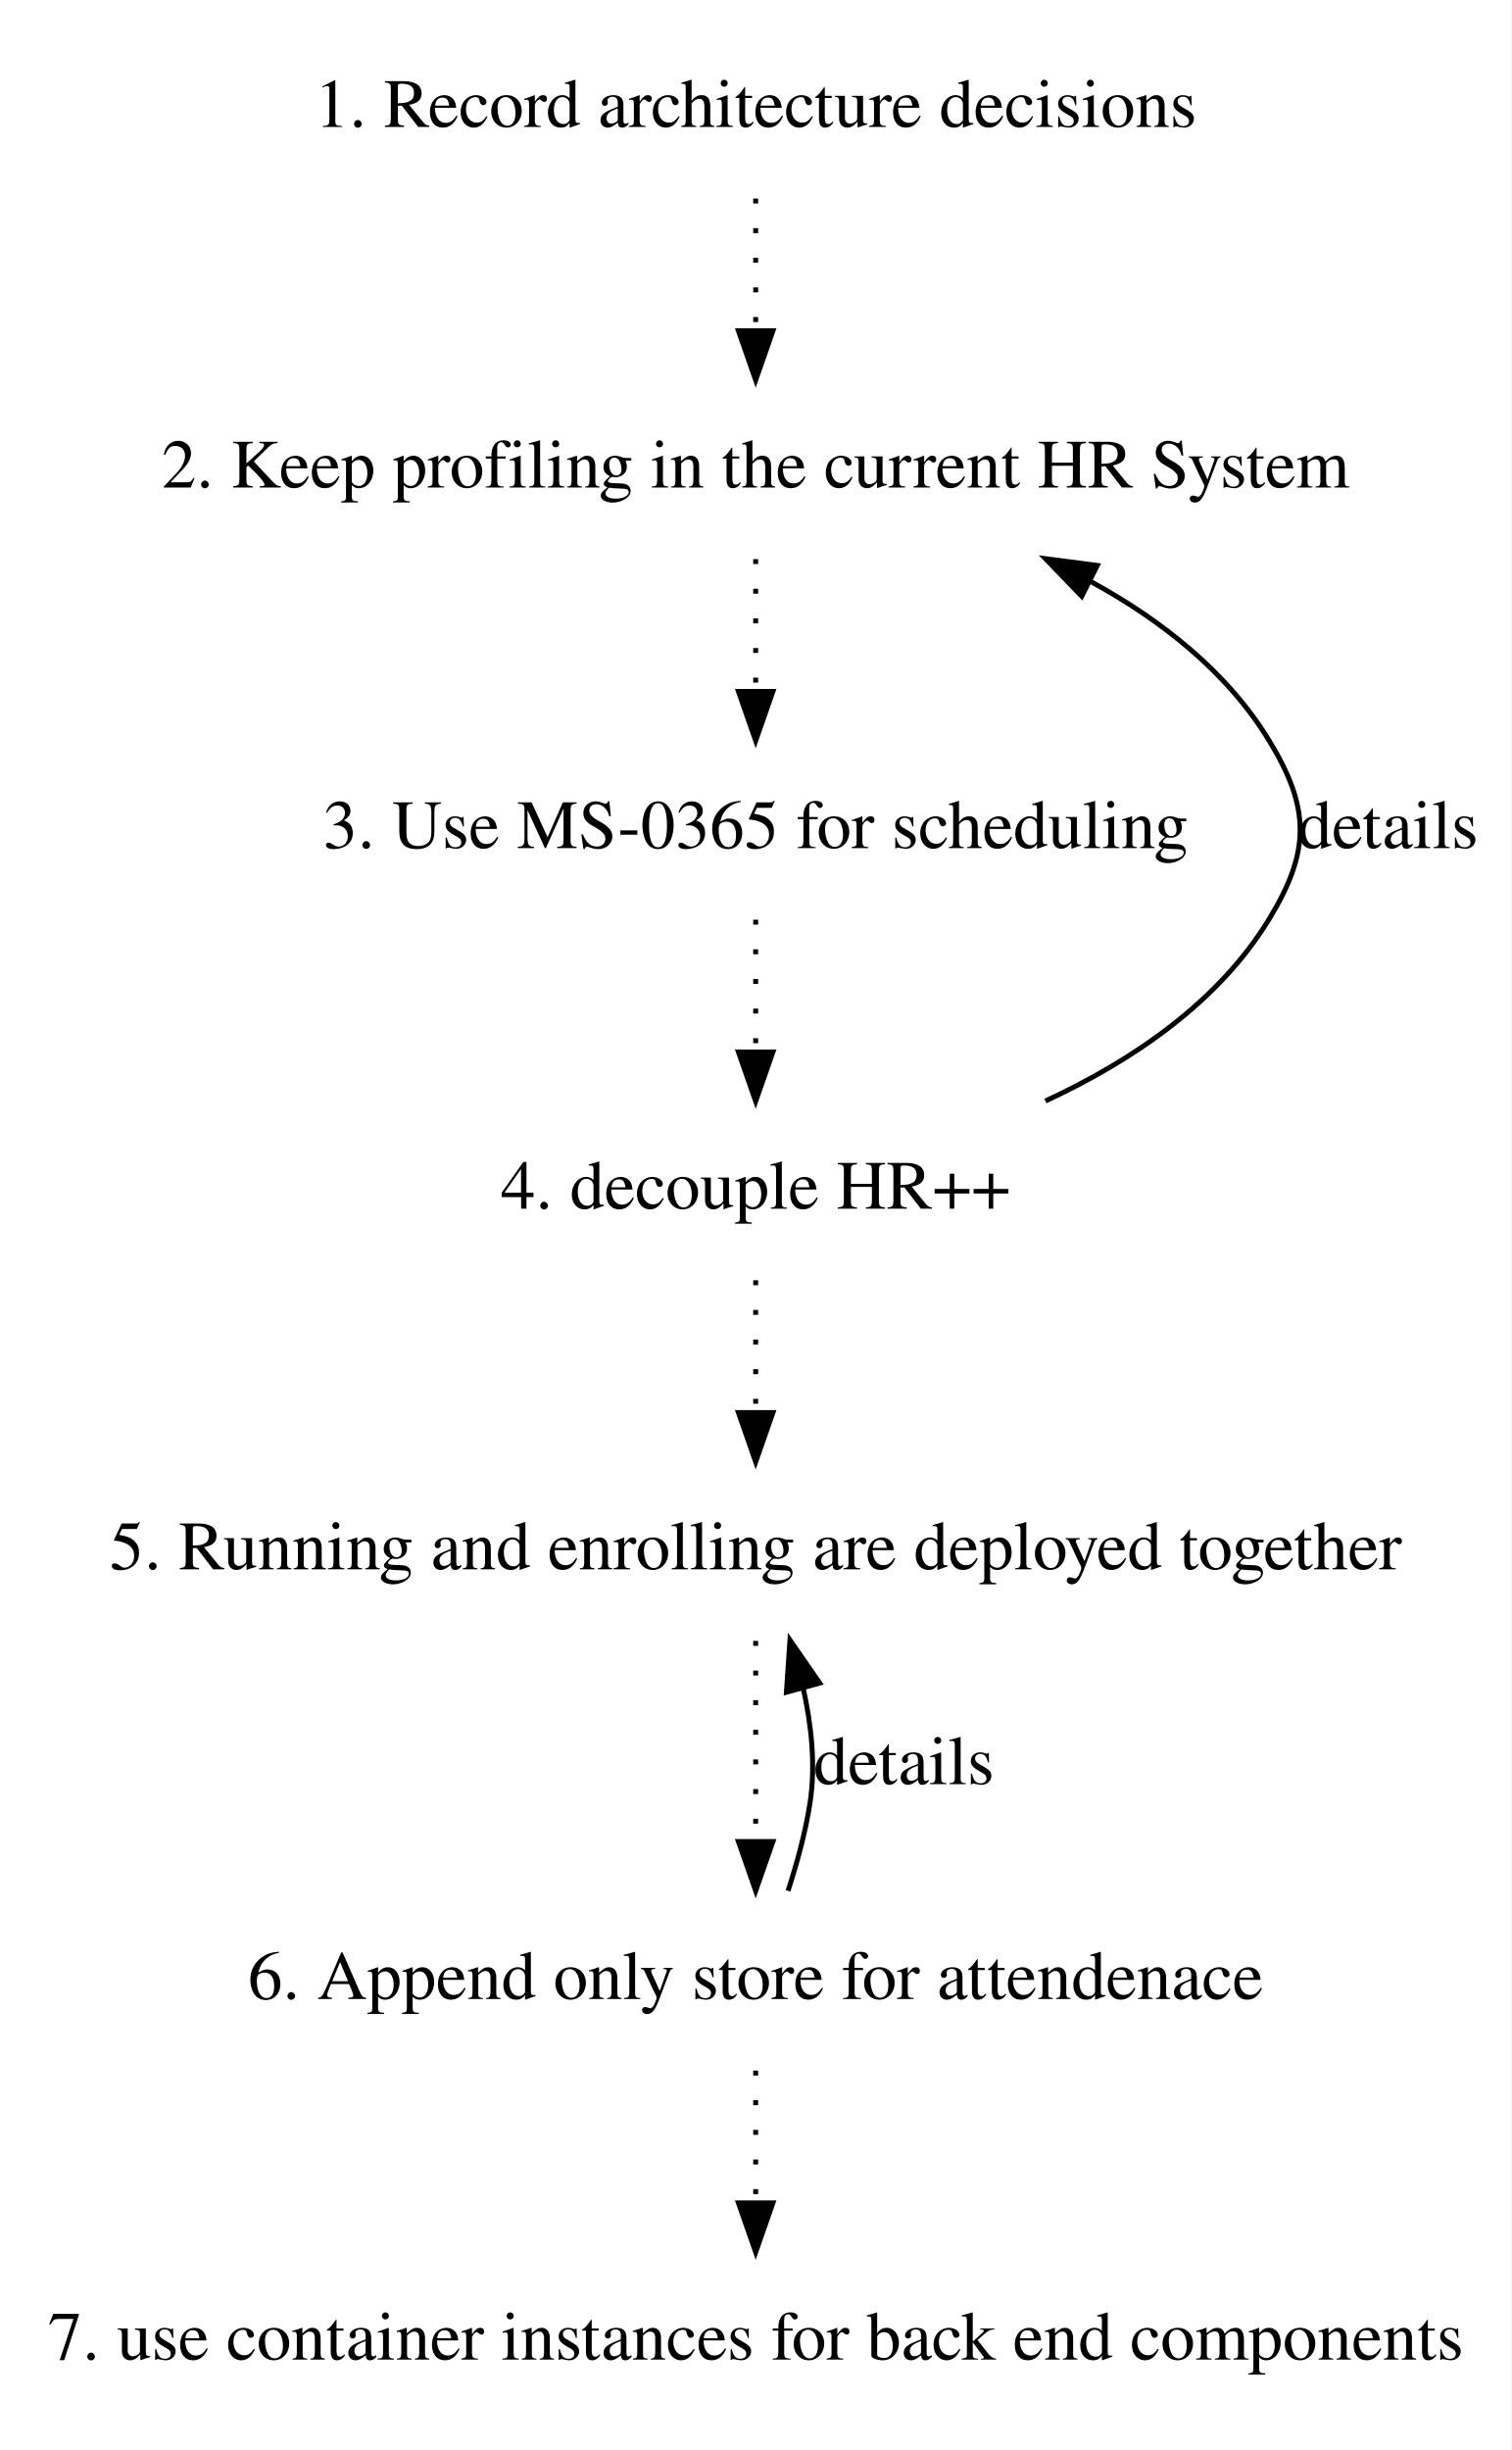
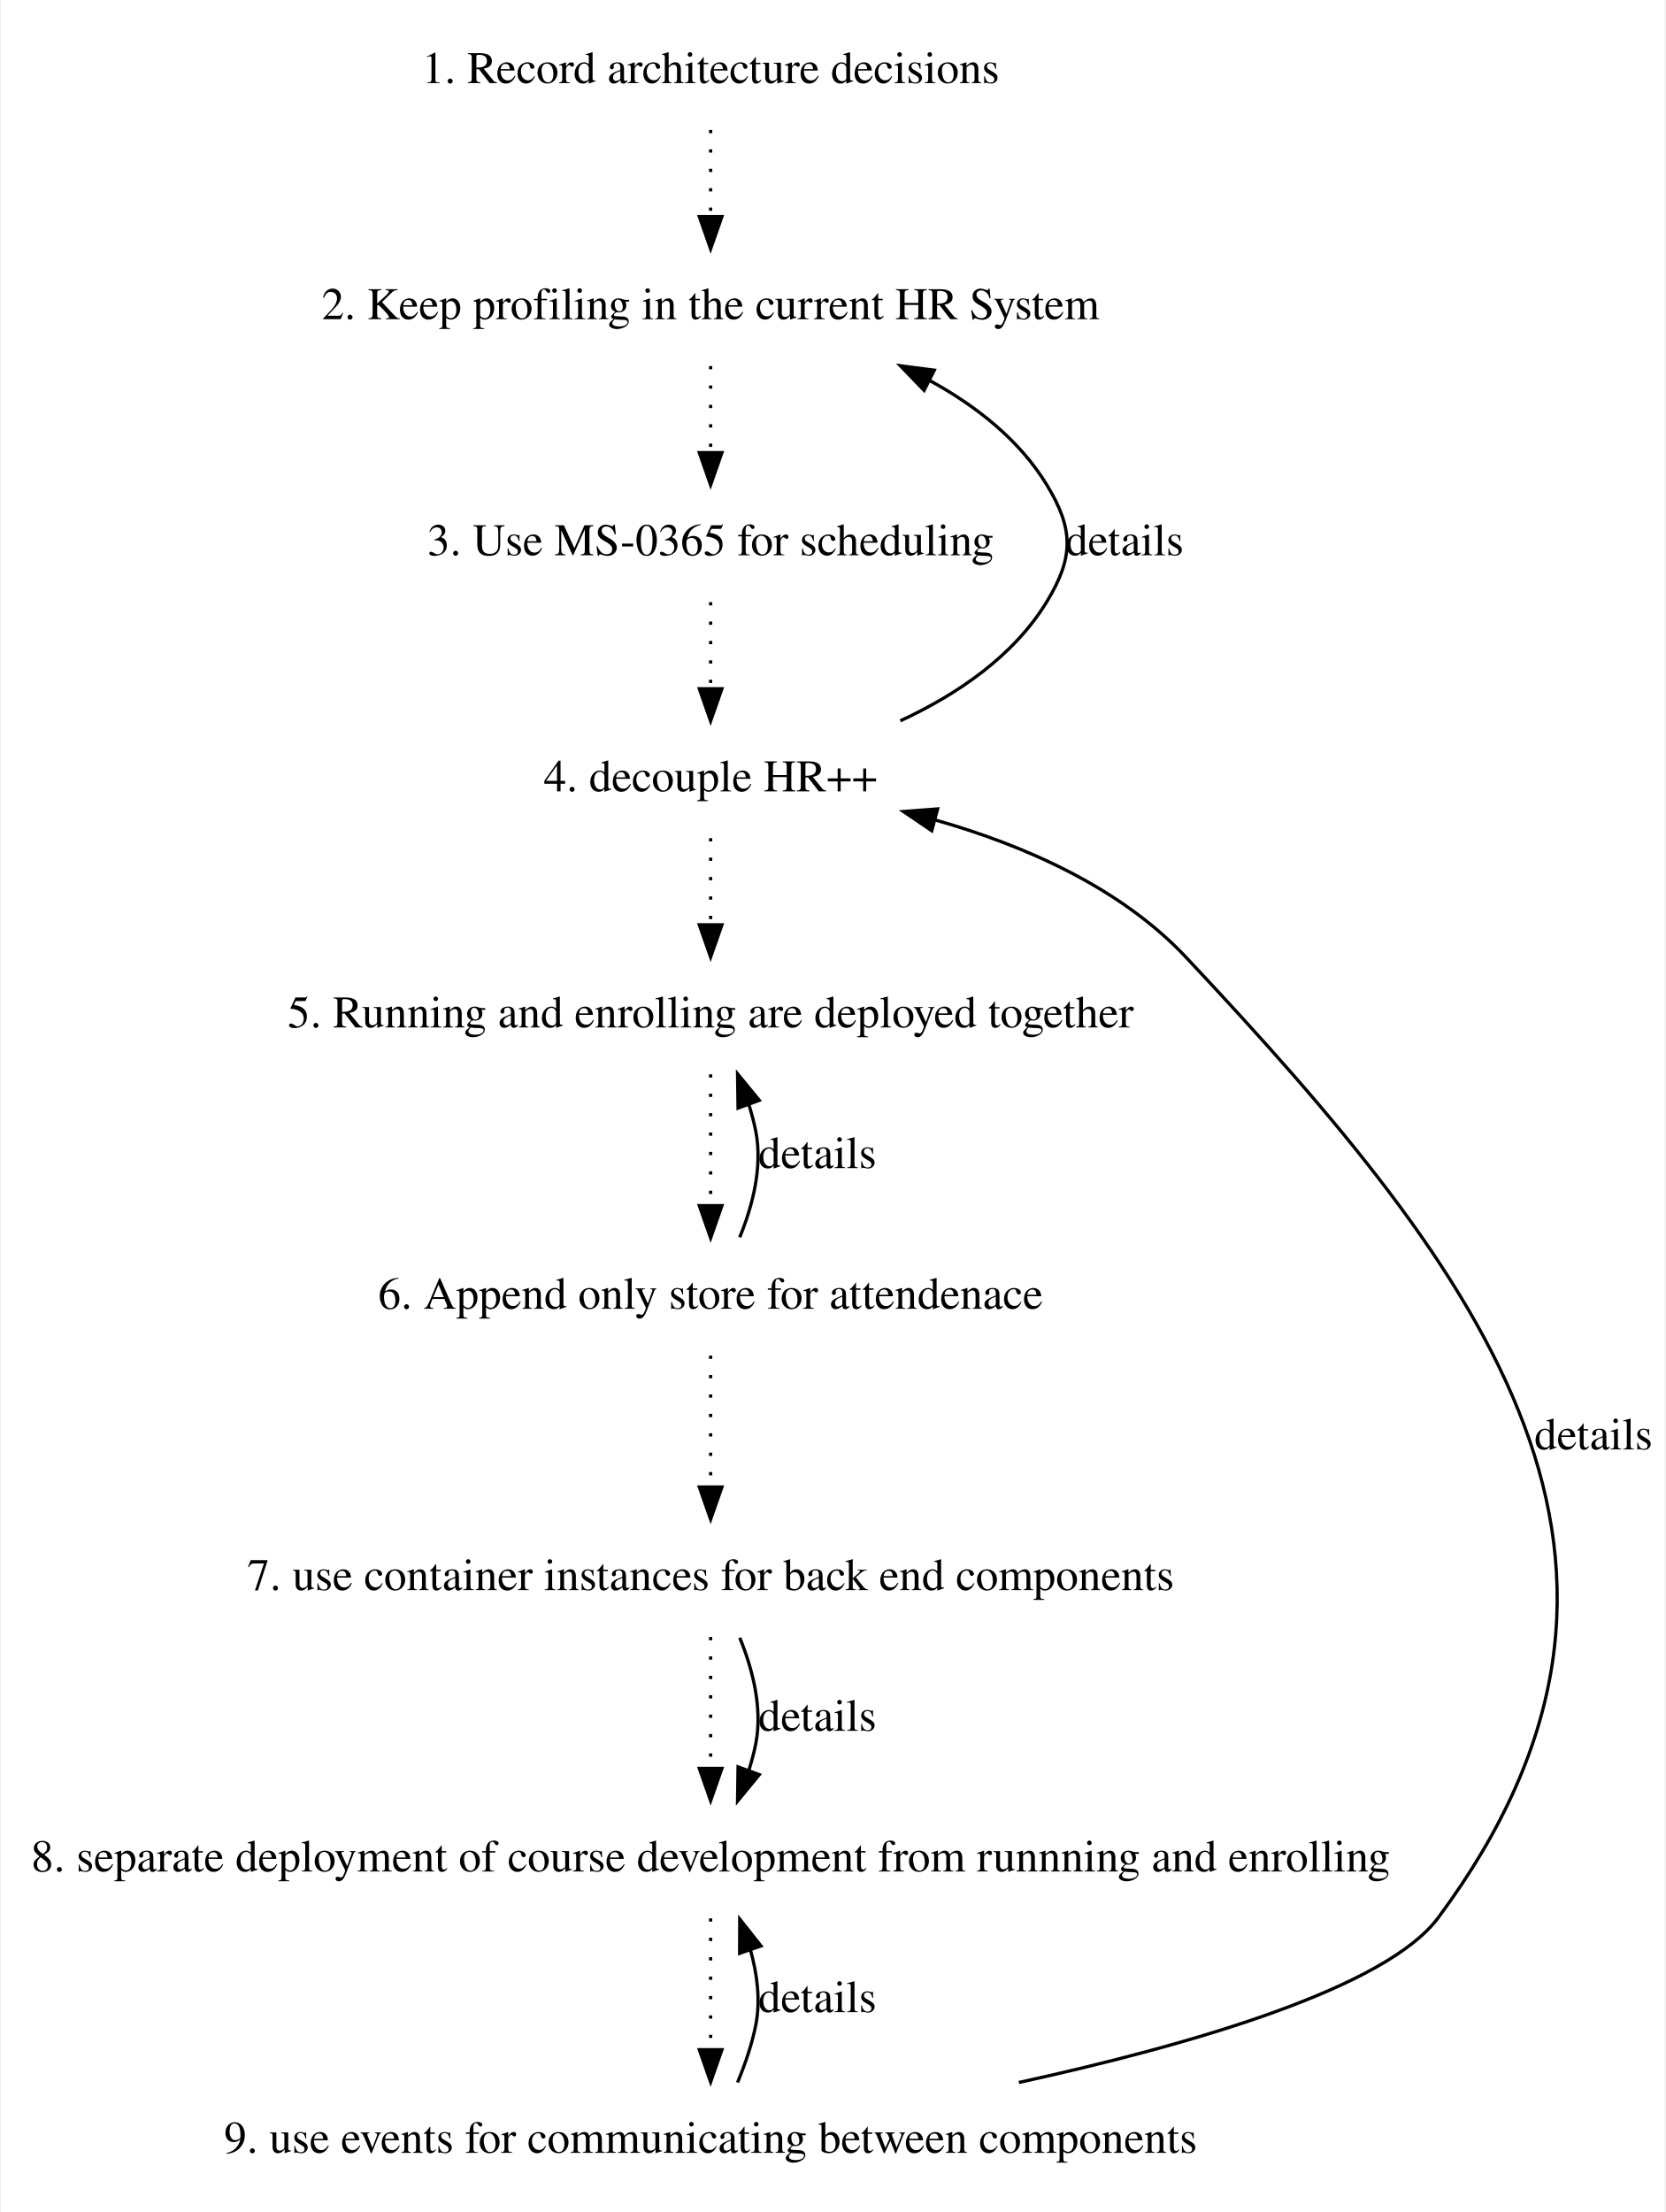
- <svg xmlns="http://www.w3.org/2000/svg" xmlns:xlink="http://www.w3.org/1999/xlink" width="306pt" height="496pt" viewBox="0.00 0.00 306.00 496.00">
-   <g id="graph0" class="graph" transform="scale(1 1) rotate(0) translate(4 492)">
-     <polygon fill="white" stroke="transparent" points="-4,4 -4,-492 302,-492 302,4 -4,4" />
+ <svg xmlns="http://www.w3.org/2000/svg" xmlns:xlink="http://www.w3.org/1999/xlink" width="515pt" height="684pt" viewBox="0.00 0.00 514.50 684.00">
+   <g id="graph0" class="graph" transform="scale(1 1) rotate(0) translate(4 680)">
+     <polygon fill="white" stroke="transparent" points="-4,4 -4,-680 510.5,-680 510.5,4 -4,4" />
    <g id="node1" class="node">
      <g id="a_node1">
        <a xlink:href="0001-record-architecture-decisions.html" xlink:title="1. Record architecture decisions">
-           <text text-anchor="middle" x="149" y="-466.3" font-family="Times,serif" font-size="14.00">1. Record architecture decisions</text>
+           <text text-anchor="middle" x="215.5" y="-654.3" font-family="Times,serif" font-size="14.00">1. Record architecture decisions</text>
        </a>
      </g>
    </g>
    <g id="node2" class="node">
      <g id="a_node2">
        <a xlink:href="0002-keep-profiling-in-the-current-hr-system.html" xlink:title="2. Keep profiling in the current HR System">
-           <text text-anchor="middle" x="149" y="-393.3" font-family="Times,serif" font-size="14.00">2. Keep profiling in the current HR System</text>
+           <text text-anchor="middle" x="215.5" y="-581.3" font-family="Times,serif" font-size="14.00">2. Keep profiling in the current HR System</text>
        </a>
      </g>
    </g>
    <g id="edge1" class="edge">
-       <path fill="none" stroke="black" stroke-dasharray="1,5" d="M149,-451.81C149,-443.79 149,-434.05 149,-425.07" />
-       <polygon fill="black" stroke="black" points="152.5,-425.03 149,-415.03 145.5,-425.03 152.5,-425.03" />
+       <path fill="none" stroke="black" stroke-dasharray="1,5" d="M215.5,-639.81C215.5,-631.79 215.5,-622.05 215.5,-613.07" />
+       <polygon fill="black" stroke="black" points="219,-613.03 215.5,-603.03 212,-613.03 219,-613.03" />
    </g>
    <g id="node3" class="node">
      <g id="a_node3">
        <a xlink:href="0003-use-ms-0365-for-scheduling.html" xlink:title="3. Use MS-0365 for scheduling">
-           <text text-anchor="middle" x="149" y="-320.3" font-family="Times,serif" font-size="14.00">3. Use MS-0365 for scheduling</text>
+           <text text-anchor="middle" x="215.5" y="-508.3" font-family="Times,serif" font-size="14.00">3. Use MS-0365 for scheduling</text>
        </a>
      </g>
    </g>
    <g id="edge2" class="edge">
-       <path fill="none" stroke="black" stroke-dasharray="1,5" d="M149,-378.81C149,-370.79 149,-361.05 149,-352.07" />
-       <polygon fill="black" stroke="black" points="152.5,-352.03 149,-342.03 145.5,-352.03 152.5,-352.03" />
+       <path fill="none" stroke="black" stroke-dasharray="1,5" d="M215.5,-566.81C215.5,-558.79 215.5,-549.05 215.5,-540.07" />
+       <polygon fill="black" stroke="black" points="219,-540.03 215.5,-530.03 212,-540.03 219,-540.03" />
    </g>
    <g id="node4" class="node">
      <g id="a_node4">
        <a xlink:href="0004-decouple-hr.html" xlink:title="4. decouple HR++">
-           <text text-anchor="middle" x="149" y="-247.3" font-family="Times,serif" font-size="14.00">4. decouple HR++</text>
+           <text text-anchor="middle" x="215.5" y="-435.3" font-family="Times,serif" font-size="14.00">4. decouple HR++</text>
        </a>
      </g>
    </g>
    <g id="edge3" class="edge">
-       <path fill="none" stroke="black" stroke-dasharray="1,5" d="M149,-305.81C149,-297.79 149,-288.05 149,-279.07" />
-       <polygon fill="black" stroke="black" points="152.5,-279.03 149,-269.03 145.5,-279.03 152.5,-279.03" />
+       <path fill="none" stroke="black" stroke-dasharray="1,5" d="M215.5,-493.81C215.5,-485.79 215.5,-476.05 215.5,-467.07" />
+       <polygon fill="black" stroke="black" points="219,-467.03 215.5,-457.03 212,-467.03 219,-467.03" />
    </g>
-     <g id="edge7" class="edge">
-       <path fill="none" stroke="black" d="M207.66,-269.1C225.34,-277.3 242.75,-289.13 253,-306 261.31,-319.67 261.31,-328.33 253,-342 244.51,-355.97 231.11,-366.49 216.72,-374.34" />
-       <polygon fill="black" stroke="black" points="215.02,-371.28 207.66,-378.9 218.17,-377.53 215.02,-371.28" />
-       <text text-anchor="middle" x="277" y="-320.3" font-family="Times,serif" font-size="14.00">details</text>
+     <g id="edge9" class="edge">
+       <path fill="none" stroke="black" d="M274.16,-457.1C291.84,-465.3 309.25,-477.13 319.5,-494 327.81,-507.67 327.81,-516.33 319.5,-530 311.01,-543.97 297.61,-554.49 283.22,-562.34" />
+       <polygon fill="black" stroke="black" points="281.52,-559.28 274.16,-566.9 284.67,-565.53 281.52,-559.28" />
+       <text text-anchor="middle" x="343.5" y="-508.3" font-family="Times,serif" font-size="14.00">details</text>
    </g>
    <g id="node5" class="node">
      <g id="a_node5">
        <a xlink:href="0005-running-and-enrolling-are-deployed-together.html" xlink:title="5. Running and enrolling are deployed together">
-           <text text-anchor="middle" x="149" y="-174.3" font-family="Times,serif" font-size="14.00">5. Running and enrolling are deployed together</text>
+           <text text-anchor="middle" x="215.5" y="-362.3" font-family="Times,serif" font-size="14.00">5. Running and enrolling are deployed together</text>
        </a>
      </g>
    </g>
    <g id="edge4" class="edge">
-       <path fill="none" stroke="black" stroke-dasharray="1,5" d="M149,-232.81C149,-224.79 149,-215.05 149,-206.07" />
-       <polygon fill="black" stroke="black" points="152.5,-206.03 149,-196.03 145.5,-206.03 152.5,-206.03" />
+       <path fill="none" stroke="black" stroke-dasharray="1,5" d="M215.5,-420.81C215.5,-412.79 215.5,-403.05 215.5,-394.07" />
+       <polygon fill="black" stroke="black" points="219,-394.03 215.5,-384.03 212,-394.03 219,-394.03" />
    </g>
    <g id="node6" class="node">
      <g id="a_node6">
        <a xlink:href="0006-append-only-store-for-attendenace.html" xlink:title="6. Append only store for attendenace">
-           <text text-anchor="middle" x="149" y="-87.3" font-family="Times,serif" font-size="14.00">6. Append only store for attendenace</text>
+           <text text-anchor="middle" x="215.5" y="-275.3" font-family="Times,serif" font-size="14.00">6. Append only store for attendenace</text>
        </a>
      </g>
    </g>
    <g id="edge5" class="edge">
-       <path fill="none" stroke="black" stroke-dasharray="1,5" d="M149,-159.8C149,-148.16 149,-132.55 149,-119.24" />
-       <polygon fill="black" stroke="black" points="152.5,-119.18 149,-109.18 145.5,-119.18 152.5,-119.18" />
+       <path fill="none" stroke="black" stroke-dasharray="1,5" d="M215.5,-347.8C215.5,-336.16 215.5,-320.55 215.5,-307.24" />
+       <polygon fill="black" stroke="black" points="219,-307.18 215.5,-297.18 212,-307.18 219,-307.18" />
    </g>
-     <g id="edge8" class="edge">
-       <path fill="none" stroke="black" d="M155.55,-109.2C157.37,-114.79 159.09,-121.08 160,-127 161.17,-134.61 160.29,-142.8 158.61,-150.29" />
-       <polygon fill="black" stroke="black" points="155.22,-149.41 155.94,-159.98 161.97,-151.26 155.22,-149.41" />
-       <text text-anchor="middle" x="179" y="-130.8" font-family="Times,serif" font-size="14.00">details</text>
+     <g id="edge10" class="edge">
+       <path fill="none" stroke="black" d="M224.51,-297.42C228.4,-306.95 231.61,-319.02 229.5,-330 228.97,-332.74 228.23,-335.53 227.37,-338.29" />
+       <polygon fill="black" stroke="black" points="223.98,-337.35 223.83,-347.95 230.55,-339.76 223.98,-337.35" />
+       <text text-anchor="middle" x="248.5" y="-318.8" font-family="Times,serif" font-size="14.00">details</text>
    </g>
    <g id="node7" class="node">
      <g id="a_node7">
        <a xlink:href="0007-use-container-instances-for-back-end-components.html" xlink:title="7. use container instances for back end components">
-           <text text-anchor="middle" x="149" y="-14.3" font-family="Times,serif" font-size="14.00">7. use container instances for back end components</text>
+           <text text-anchor="middle" x="215.5" y="-188.3" font-family="Times,serif" font-size="14.00">7. use container instances for back end components</text>
        </a>
      </g>
    </g>
    <g id="edge6" class="edge">
-       <path fill="none" stroke="black" stroke-dasharray="1,5" d="M149,-72.81C149,-64.79 149,-55.05 149,-46.07" />
-       <polygon fill="black" stroke="black" points="152.5,-46.03 149,-36.03 145.5,-46.03 152.5,-46.03" />
+       <path fill="none" stroke="black" stroke-dasharray="1,5" d="M215.5,-260.8C215.5,-249.16 215.5,-233.55 215.5,-220.24" />
+       <polygon fill="black" stroke="black" points="219,-220.18 215.5,-210.18 212,-220.18 219,-220.18" />
+     </g>
+     <g id="node8" class="node">
+       <g id="a_node8">
+         <a xlink:href="0008-separate-course-development-from-runnning-and-enrolling.html" xlink:title="8. separate deployment of course development from runnning and enrolling">
+           <text text-anchor="middle" x="215.5" y="-101.3" font-family="Times,serif" font-size="14.00">8. separate deployment of course development from runnning and enrolling</text>
+         </a>
+       </g>
+     </g>
+     <g id="edge7" class="edge">
+       <path fill="none" stroke="black" stroke-dasharray="1,5" d="M215.5,-173.8C215.5,-162.16 215.5,-146.55 215.5,-133.24" />
+       <polygon fill="black" stroke="black" points="219,-133.18 215.5,-123.18 212,-133.18 219,-133.18" />
+     </g>
+     <g id="edge11" class="edge">
+       <path fill="none" stroke="black" d="M224.51,-173.58C228.4,-164.05 231.61,-151.98 229.5,-141 228.97,-138.26 228.23,-135.47 227.37,-132.71" />
+       <polygon fill="black" stroke="black" points="230.55,-131.24 223.83,-123.05 223.98,-133.65 230.55,-131.24" />
+       <text text-anchor="middle" x="248.5" y="-144.8" font-family="Times,serif" font-size="14.00">details</text>
+     </g>
+     <g id="node9" class="node">
+       <g id="a_node9">
+         <a xlink:href="0009-use-events-for-communicating-between-components.html" xlink:title="9. use events for communicating between components">
+           <text text-anchor="middle" x="215.5" y="-14.3" font-family="Times,serif" font-size="14.00">9. use events for communicating between components</text>
+         </a>
+       </g>
+     </g>
+     <g id="edge8" class="edge">
+       <path fill="none" stroke="black" stroke-dasharray="1,5" d="M215.5,-86.8C215.5,-75.16 215.5,-59.55 215.5,-46.24" />
+       <polygon fill="black" stroke="black" points="219,-46.18 215.5,-36.18 212,-46.18 219,-46.18" />
+     </g>
+     <g id="edge13" class="edge">
+       <path fill="none" stroke="black" d="M310.82,-36.05C364.68,-47.84 424.38,-65.29 440.5,-87 521.86,-196.58 455.98,-284.57 362.5,-384 342.18,-405.61 312.48,-418.61 285.09,-426.41" />
+       <polygon fill="black" stroke="black" points="283.89,-423.11 275.12,-429.06 285.69,-429.87 283.89,-423.11" />
+       <text text-anchor="middle" x="488.5" y="-231.8" font-family="Times,serif" font-size="14.00">details</text>
+     </g>
+     <g id="edge12" class="edge">
+       <path fill="none" stroke="black" d="M223.83,-36.05C226.14,-41.64 228.34,-47.96 229.5,-54 230.95,-61.55 229.89,-69.61 227.82,-77.01" />
+       <polygon fill="black" stroke="black" points="224.47,-75.99 224.51,-86.58 231.08,-78.27 224.47,-75.99" />
+       <text text-anchor="middle" x="248.5" y="-57.8" font-family="Times,serif" font-size="14.00">details</text>
    </g>
  </g>
</svg>
